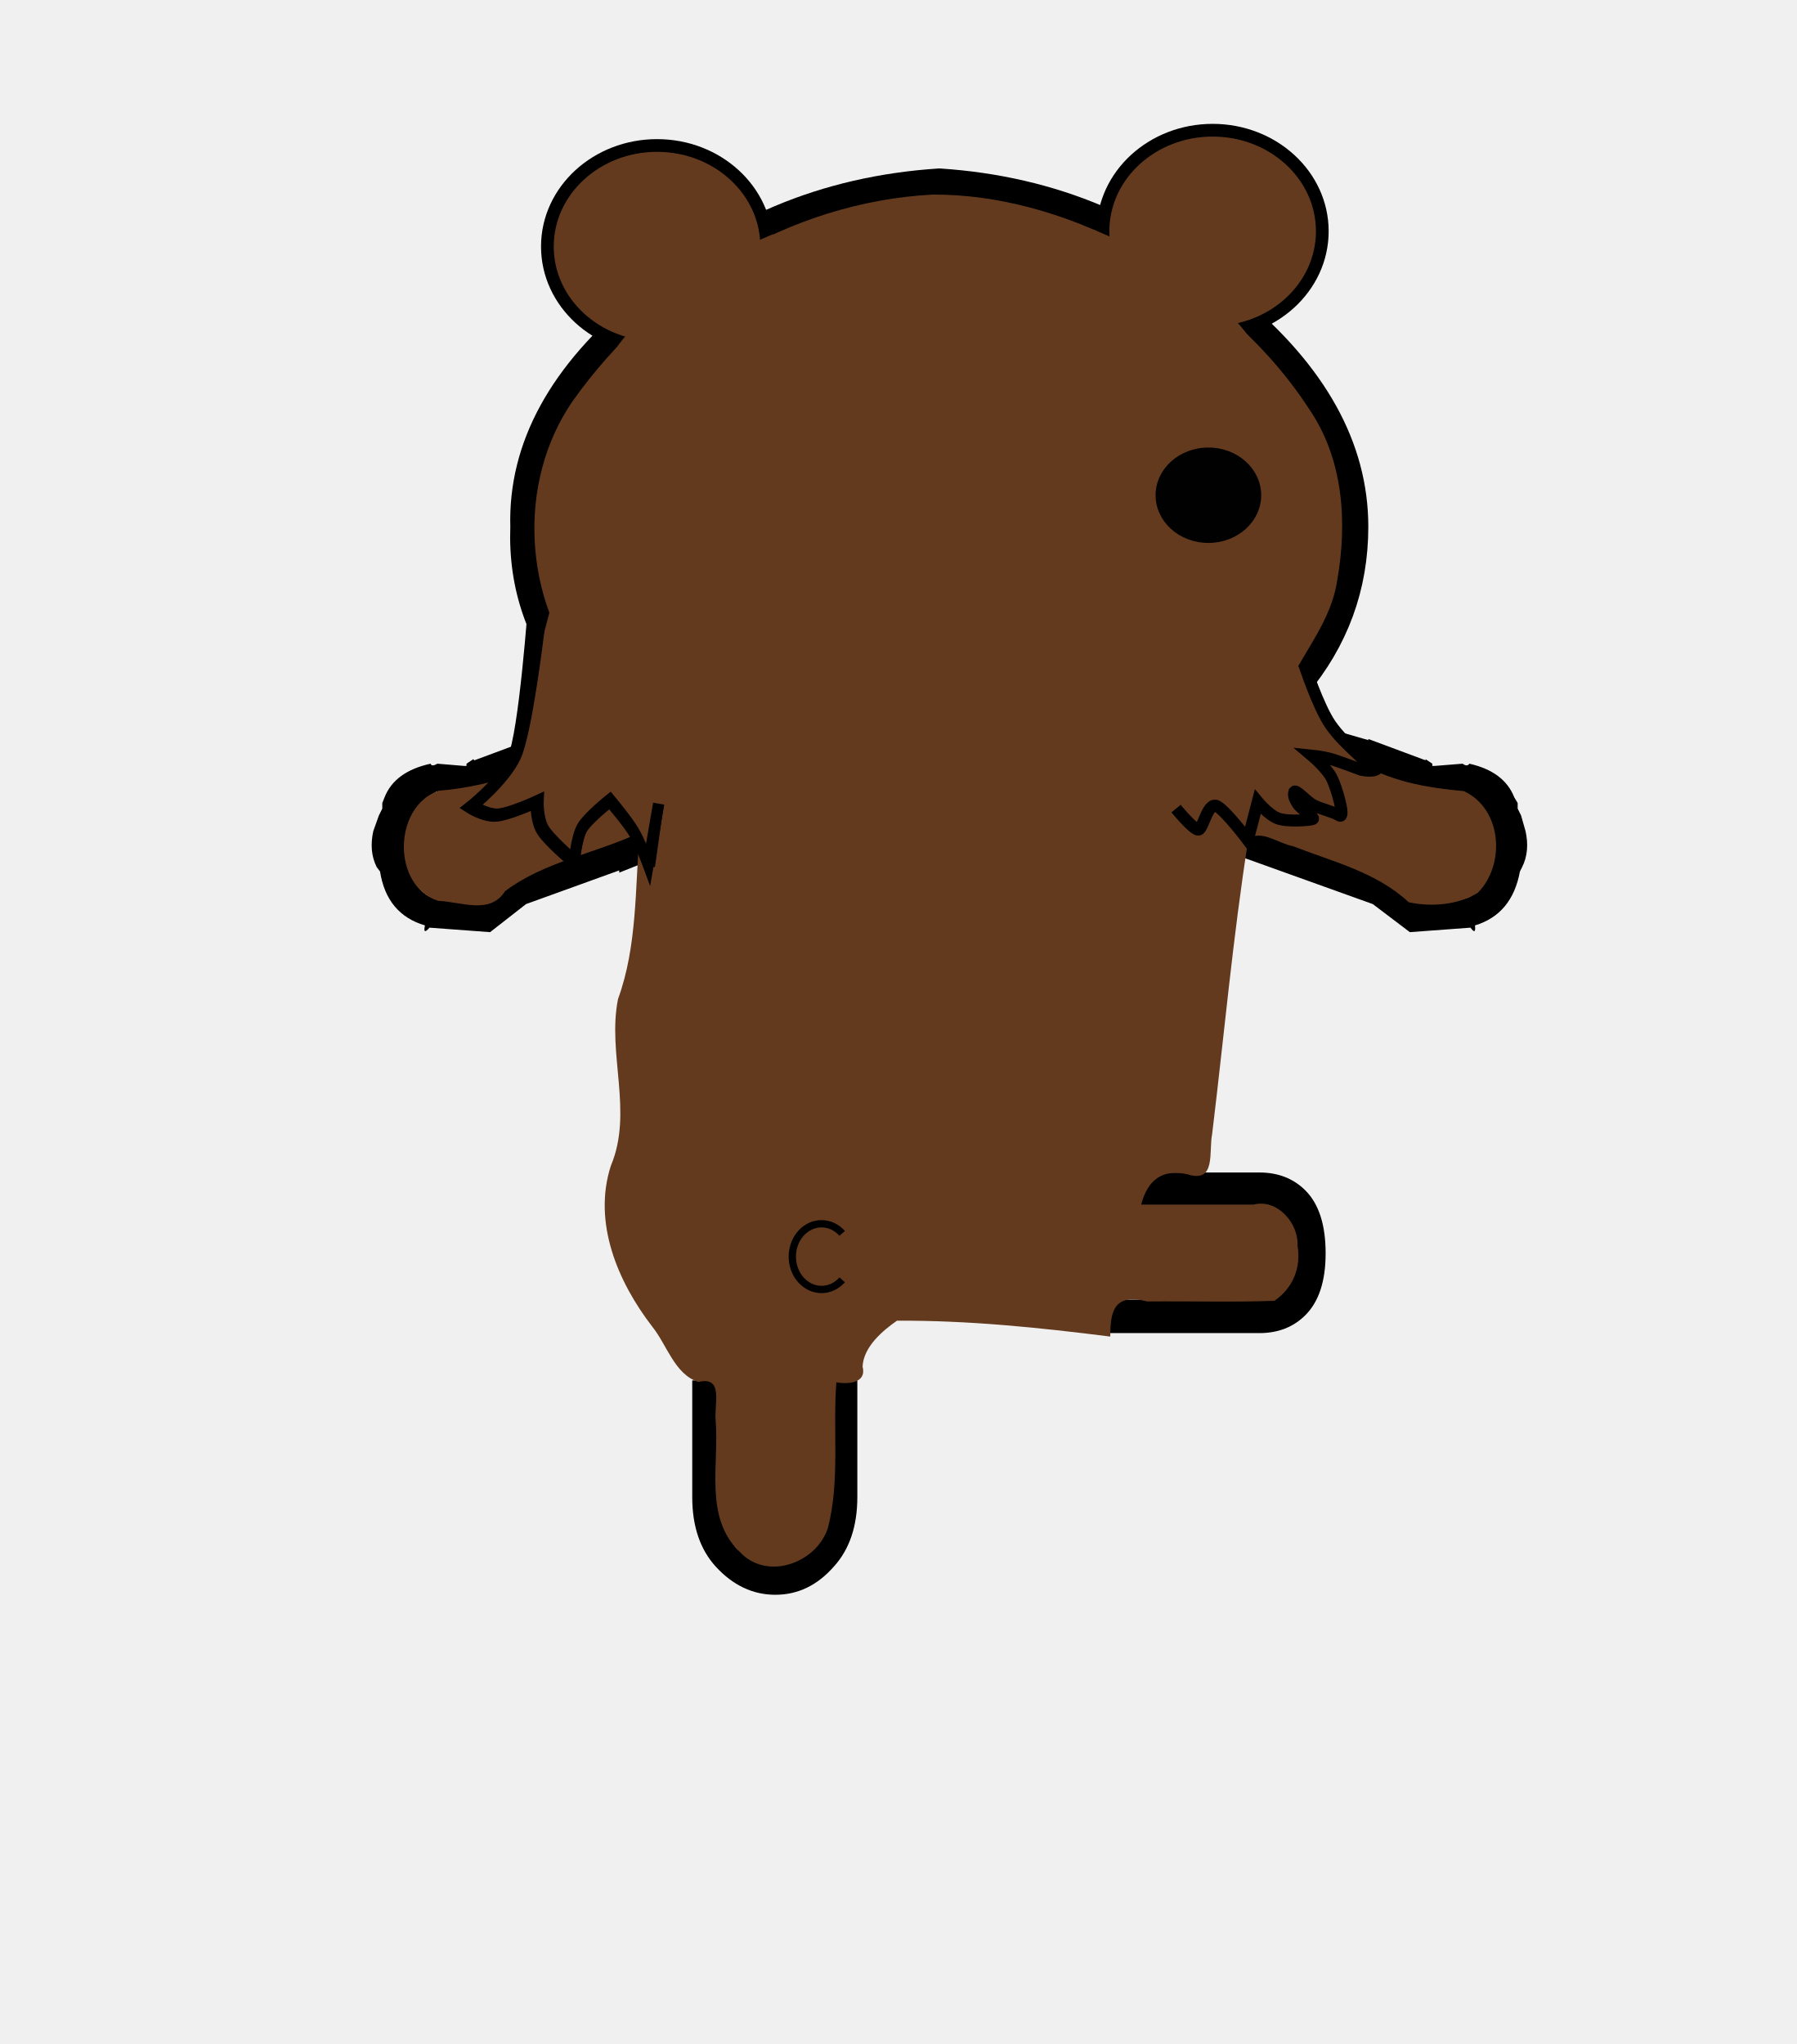
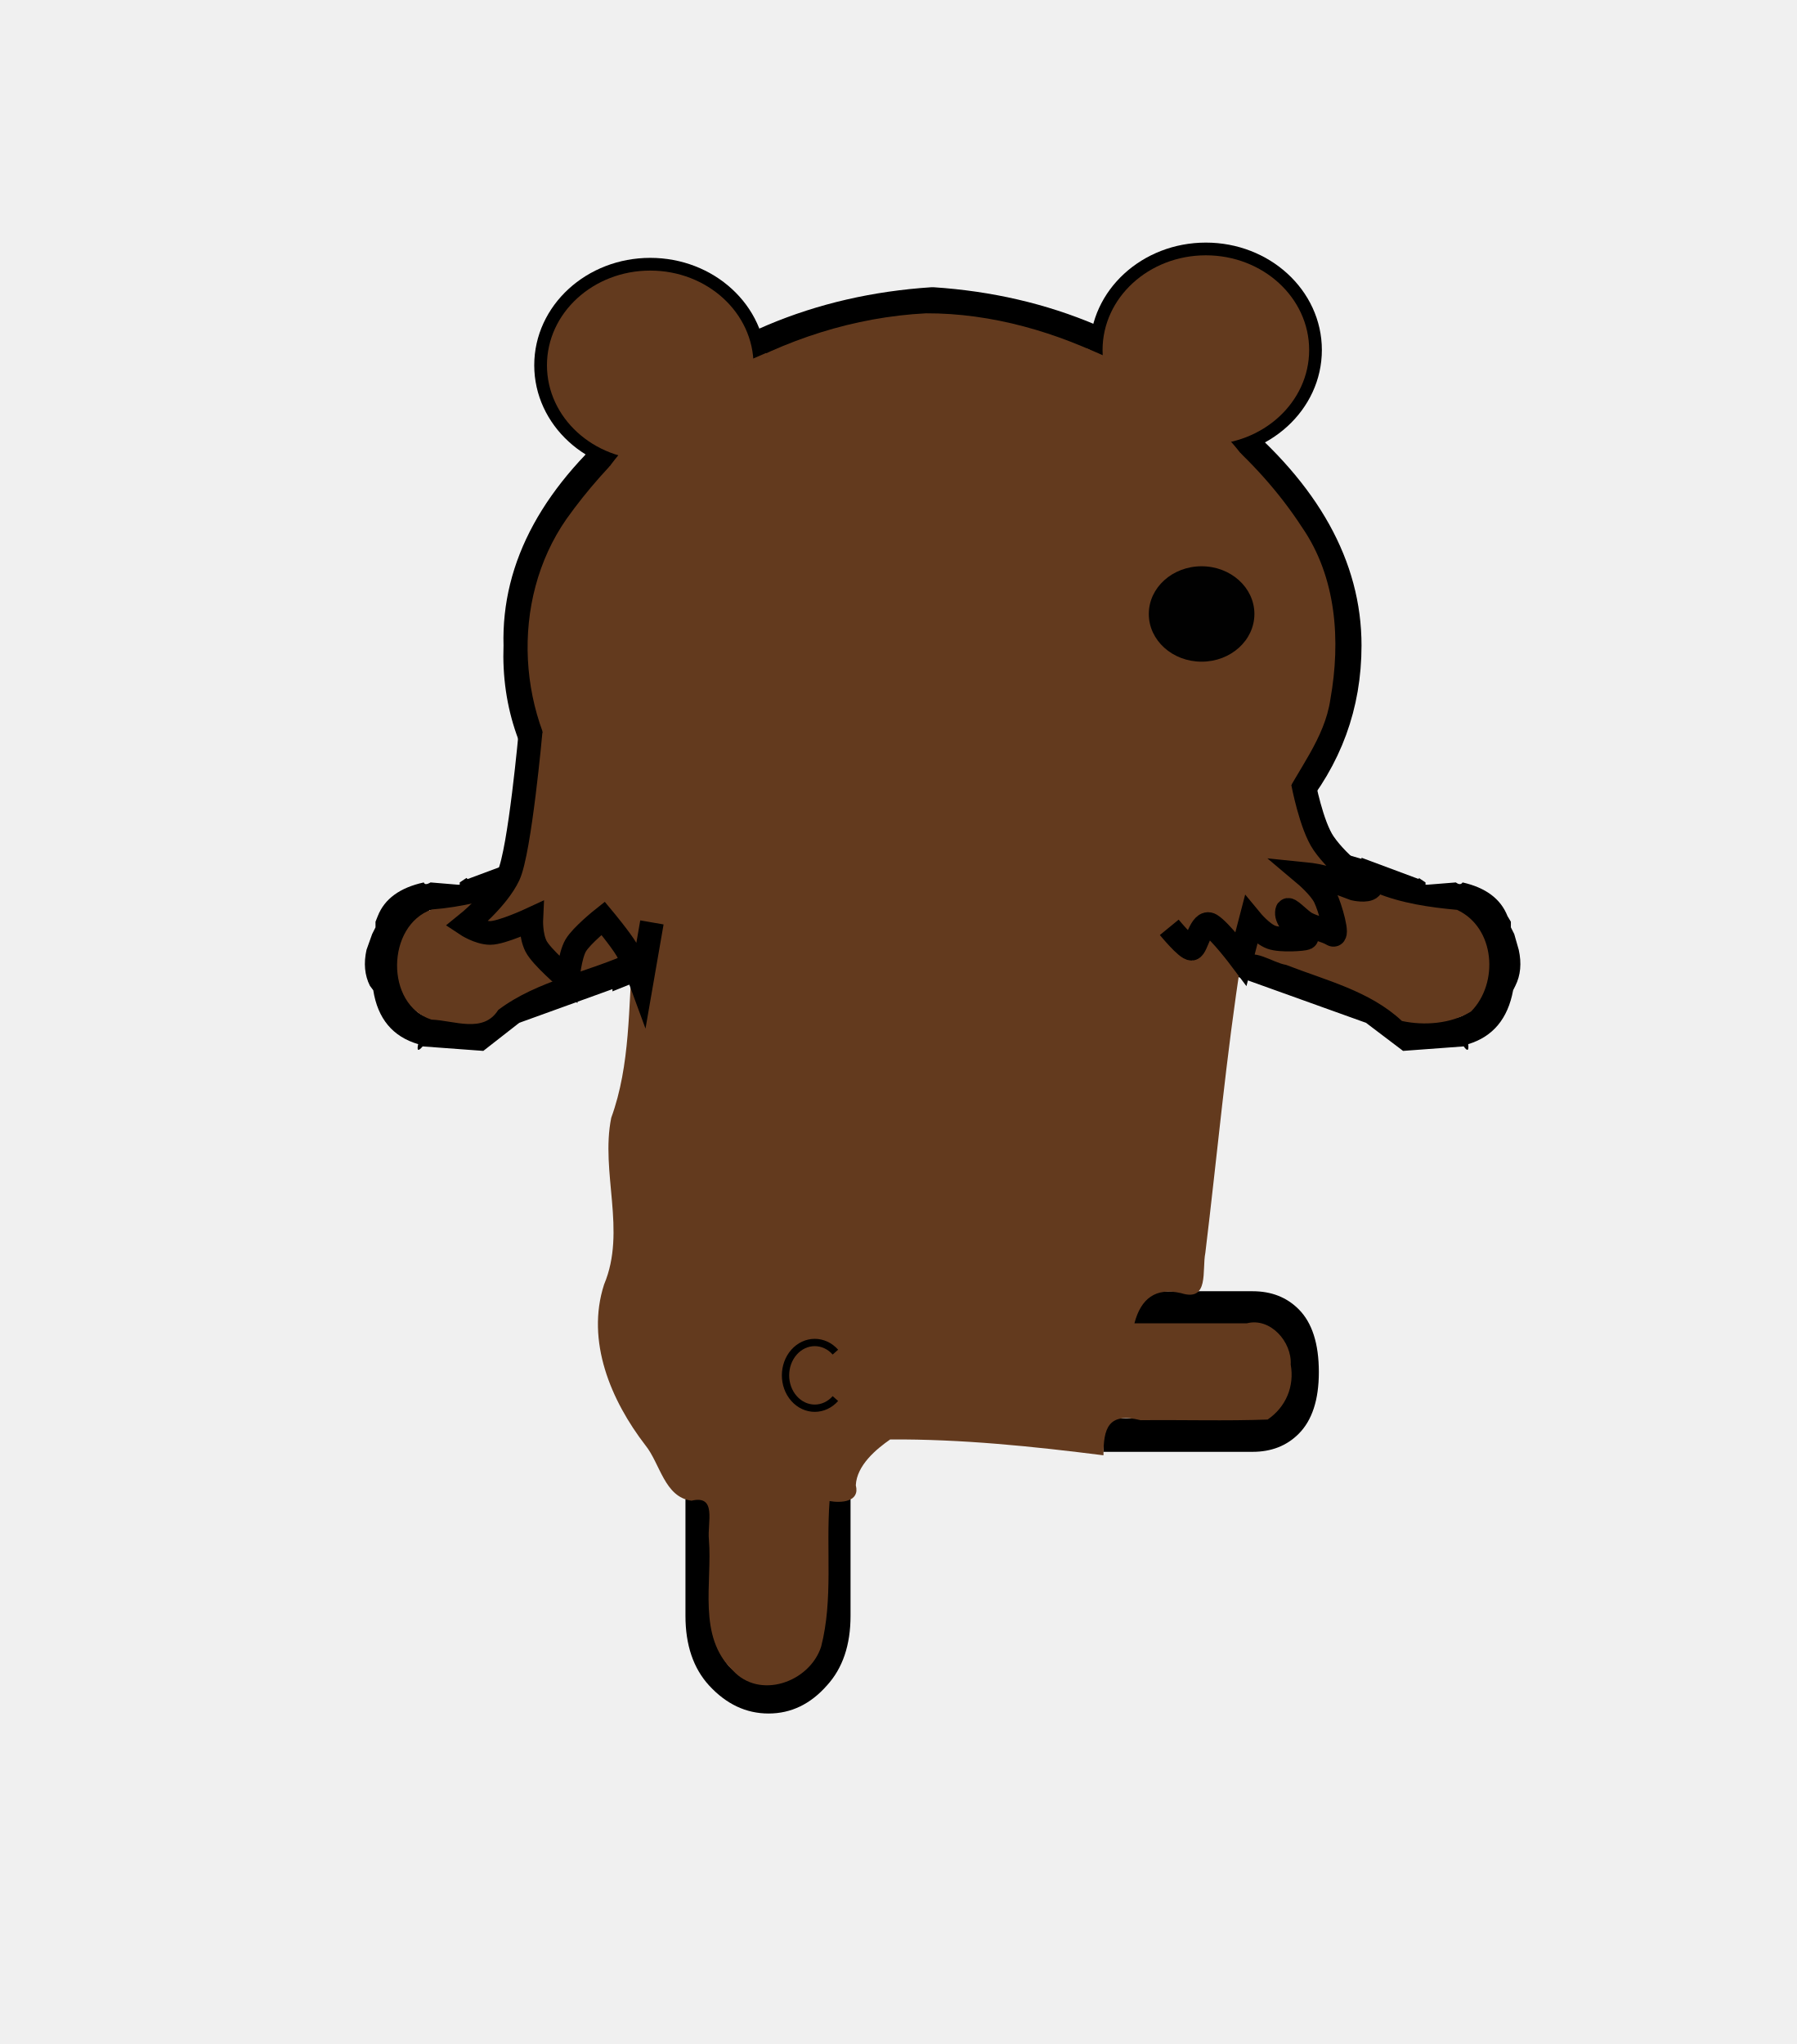
<svg xmlns="http://www.w3.org/2000/svg" xmlns:xlink="http://www.w3.org/1999/xlink" height="182" width="160" version="1.1" id="svg7">
  <defs id="defs3">
    <g id="a">
      <path d="m15.4-40.35 4.15 1.2v-.05l2.55.95v-.05l.3.2v.1h.1l1.25-.1q.2.15.3 0 1.55.35 2 1.5l.15.25v.25l.15.3.2.7q.2.9-.15 1.6l-.1.2q-.35 1.9-2 2.4.05.45-.2.1l-2.7.2-1.65-1.25-5.85-2.1h-.05l.45-1.3 6.05 2.2-.05.15h.05v.05q.7.6 1.15.9l2.1-.1q1.05-.1 1.4-1.65l.2-.45-.25-1.5-.25-.35-.55-.55-.4-.3h-.95l-.8-.1-.05.1-8.5-3.05.7-.75 1.25.3M12.3-19.9h2.4q1.25 0 2.05.8.9.9.9 2.8 0 1.85-.9 2.75-.8.8-2.05.8H8.05v-1.5h6.6q.7 0 1.15-.45.55-.55.55-1.6 0-1.1-.55-1.65-.45-.4-1.15-.4h-5.4L10-19.9h2.3m-15.5 9.25v5.2q0 1.95-1.05 3.1-1.1 1.25-2.6 1.25T-9.5-2.35q-1.05-1.15-1.05-3.1v-5.2h1.2v5.2q0 1.35.75 2.25.75.75 1.75.75t1.7-.75q.75-.9.8-2.25v-5.2h1.15m-9.6-23-1 .4v-.1l-4.15 1.5-1.6 1.25-2.7-.2q-.3.35-.2-.1-1.7-.5-2-2.4l-.15-.2q-.35-.7-.15-1.6l.25-.7.15-.3v-.25l.1-.25q.45-1.15 2.05-1.5.05.15.3 0l1.2.1h.1v-.1l.3-.2.05.05 2.55-.95v.05l3.05-.95.7 1.05-6.2 2.2-.05-.1-.75.1h-1l-.35.3-.6.55-.2.35-.25 1.5.15.45q.35 1.55 1.45 1.65l2.1.1 1.1-.9v-.05h.05l-.05-.15 4.95-1.8v-.05l.9-.35-.1 1.6" fill-rule="evenodd" transform="translate(24.8 64.6)" id="path1" />
      <path d="m15.4-40.35-1.25-.3-.7.75 8.5 3.05.05-.1.8.1h.95l.4.3.55.55.25.35.25 1.5-.2.45q-.35 1.55-1.4 1.65l-2.1.1q-.45-.3-1.15-.9v-.05h-.05l.05-.15-6.05-2.2-.45 1.3h.05l-1.3 10.5h.05l-.05.4v.05h-.05l-.25 3.1H10l-.75 1.55h5.4q.7 0 1.15.4.55.55.55 1.65 0 1.05-.55 1.6-.45.45-1.15.45h-3.5v-.45l-.15.45H8.05v1.45l-7.2-.7v-.05H-1.6l-1.55 1.7v1.2h-1.2v5.2q-.05 1.35-.8 2.25-.7.75-1.7.75T-8.6-3.2q-.75-.9-.75-2.25v-5.2h-1.2l-1.6-2.35.1-.1q-1.8-1.9-2.15-4.15l-.1-1.2.05-.95.55-1.85h.1v-.55l.15-.15v-1.35h-.05l-.05-.8v-2.05l-.2-.65-.15-.45.15-.4.25-.5.25-.75h.1l.35-4.75.1-1.6-.9.35v.05l-4.95 1.8.05.15h-.05v.05l-1.1.9-2.1-.1q-1.1-.1-1.45-1.65l-.15-.45.25-1.5.2-.35.6-.55.35-.3h1l.75-.1.05.1 6.2-2.2-.7-1.05-1.1-1.45h.2q-2.65-3.1-2.5-7.1-.15-5.3 5.35-9.8Q-7.2-63.5.45-64q7.6.5 13.05 5.55 5.45 4.5 5.45 9.8 0 4-2.6 7.1h.1-.05l-1 1.2m-28.1 5.1.05-.3-.05.3M-13.85-22l.05.1-.05-.1m3.75-6.45-.05-.05v.05h.05" fill="#fff" fill-rule="evenodd" transform="translate(24.8 64.6)" id="path2" />
      <path d="M9.25 23.05q-2.65-3.1-2.5-7.1-.15-5.3 5.35-9.8Q17.6 1.1 25.25.6q7.6.5 13.05 5.55 5.45 4.5 5.45 9.8 0 4-2.6 7.1" fill="none" stroke="#000" stroke-linecap="round" stroke-linejoin="round" stroke-width="1.2" id="path3" />
    </g>
  </defs>
-   <g transform="matrix(2 0 0 2 82.741 144.2)" id="g7">
-     <use height="63.5" transform="translate(-24.8 -64.6)" width="51.4" xlink:href="#a" id="use3" />
-     <path style="fill:#633a1e;stroke-width:0;stroke-linecap:round;stroke-linejoin:round;paint-order:stroke fill markers" d="m 83.054,17.325 c -12.775,0.665 -24.675,8.014 -32.015,18.323 -5.081,7.304 -4.439,17.838 1.144,24.675 0.916,0.893 -0.766,1.877 0.21,2.795 0.629,0.983 1.424,1.855 1.996,2.876 -5.015,1.754 -9.98,4.008 -15.335,4.414 -4.063,1.415 -4.173,8.488 -0.027,9.807 2.032,0.075 4.614,1.258 5.944,-0.861 3.512,-2.65 8.055,-3.352 11.984,-5.211 -0.407,4.944 -0.202,10.091 -1.923,14.813 -0.979,4.849 1.374,10.061 -0.636,14.84 -1.635,5.048 0.608,10.338 3.685,14.33 1.302,1.611 1.981,4.233 4.1,4.926 2.281,-0.545 1.4,1.918 1.546,3.458 0.319,3.852 -1.045,8.623 2.12,11.641 2.385,2.645 6.852,1.068 7.876,-2.104 1.083,-4.205 0.425,-8.664 0.75,-12.964 1.021,0.185 2.725,0.091 2.337,-1.405 0.082,-1.779 1.834,-3.229 3.059,-4.08 6.352,-0.042 12.699,0.616 18.994,1.411 -0.001,-2.391 0.404,-3.848 3.312,-3.125 3.764,-0.041 7.561,0.08 11.305,-0.059 1.629,-1.112 2.402,-2.954 2.056,-4.896 0.115,-2.023 -1.815,-4.217 -3.911,-3.671 h -10.007 c 0.575,-2.197 1.88,-3.225 4.168,-2.685 2.517,0.789 1.834,-2.028 2.149,-3.597 1.064,-8.739 1.851,-17.564 3.22,-26.233 1.073,-0.967 2.74,0.403 3.971,0.599 3.55,1.382 7.459,2.323 10.311,4.994 1.986,0.435 4.384,0.251 6.156,-0.842 2.487,-2.513 2.166,-7.473 -1.244,-9.052 -2.47,-0.227 -4.95,-0.584 -7.283,-1.541 -4.294,-1.51 -8.836,-3.011 -12.929,-4.703 0.623,-1.417 2.029,-0.672 3.142,-0.655 1.339,-0.021 1.567,-1.467 1.392,-2.49 1.477,-3.09 3.888,-5.841 4.398,-9.366 0.927,-5.195 0.551,-10.865 -2.537,-15.326 C 112.47,30.112 106.442,25.279 99.985,21.668 94.785,19.015 88.917,17.302 83.054,17.325 Z" id="path8" transform="matrix(0.5,0,0,0.5,-41.3705,-72.1)" />
+   <g transform="matrix(2,0,0,2,82.13686,154.7725)" id="g7">
+     <use height="63.5" transform="translate(-24.8,-64.6)" width="51.4" xlink:href="#a" id="use3" />
+     <path style="fill:#633a1e;stroke-width:0;stroke-linecap:round;stroke-linejoin:round;paint-order:stroke fill markers" d="m 83.054,17.325 c -12.775,0.665 -24.675,8.014 -32.015,18.323 -5.081,7.304 -4.439,17.838 1.144,24.675 0.916,0.893 -0.766,1.877 0.21,2.795 0.629,0.983 1.424,1.855 1.996,2.876 -5.015,1.754 -9.98,4.008 -15.335,4.414 -4.063,1.415 -4.173,8.488 -0.027,9.807 2.032,0.075 4.614,1.258 5.944,-0.861 3.512,-2.65 8.055,-3.352 11.984,-5.211 -0.407,4.944 -0.202,10.091 -1.923,14.813 -0.979,4.849 1.374,10.061 -0.636,14.84 -1.635,5.048 0.608,10.338 3.685,14.33 1.302,1.611 1.694,4.615 4.1,4.926 2.281,-0.545 1.4,1.918 1.546,3.458 0.319,3.852 -1.045,8.623 2.12,11.641 2.385,2.645 6.852,1.068 7.876,-2.104 1.083,-4.205 0.425,-8.664 0.75,-12.964 1.021,0.185 2.725,0.091 2.337,-1.405 0.082,-1.779 1.834,-3.229 3.059,-4.08 6.352,-0.042 12.699,0.616 18.994,1.411 -0.001,-2.391 0.404,-3.848 3.312,-3.125 3.764,-0.041 7.561,0.08 11.305,-0.059 1.629,-1.112 2.402,-2.954 2.056,-4.896 0.115,-2.023 -1.815,-4.217 -3.911,-3.671 h -10.007 c 0.575,-2.197 1.88,-3.225 4.168,-2.685 2.517,0.789 1.834,-2.028 2.149,-3.597 1.064,-8.739 1.851,-17.564 3.22,-26.233 1.073,-0.967 2.74,0.403 3.971,0.599 3.55,1.382 7.459,2.323 10.311,4.994 1.986,0.435 4.384,0.251 6.156,-0.842 2.487,-2.513 2.166,-7.473 -1.244,-9.052 -2.47,-0.227 -4.95,-0.584 -7.283,-1.541 -4.294,-1.51 -8.836,-3.011 -12.929,-4.703 0.623,-1.417 2.029,-0.672 3.142,-0.655 1.339,-0.021 1.567,-1.467 1.392,-2.49 1.477,-3.09 3.888,-5.841 4.398,-9.366 0.927,-5.195 0.551,-10.865 -2.537,-15.326 C 112.47,30.112 106.442,25.279 99.985,21.668 94.785,19.015 88.917,17.302 83.054,17.325 Z" id="path8" transform="matrix(0.5,0,0,0.5,-41.3705,-72.1)" />
    <path d="m -3.874,-15.121 a 1.3,1.462 0 0 1 -1.84,0 1.3,1.462 0 0 1 0,-2.068 1.3,1.462 0 0 1 1.84,0" fill="#ffffff" fill-rule="evenodd" stroke="#999999" stroke-width="0.325" id="path6-0" style="display:inline;fill:#633a1e;fill-opacity:1;stroke:#000000;stroke-opacity:1" />
    <g id="g34-3" style="display:inline" transform="matrix(0.5,0,0,0.5,-39.86052,-75.74985)">
      <ellipse style="fill:#010101;fill-opacity:1;stroke:none;stroke-opacity:1" id="path30-8-6" cx="104.581" cy="51.396" rx="4.702" ry="4.248" />
    </g>
    <g id="gikopoipoi_eyes_closed-1-6" style="display:none;fill:#ffffff" fill="none" stroke="#000000" stroke-linecap="round" stroke-linejoin="round" transform="matrix(0.5,0,0,0.5,-43.20555,-64.93565)">
      <path d="m 108.077,29.676 h 6.3" stroke-width="3" id="path5-5" />
    </g>
    <g id="g45-6" style="display:inline;fill:#633a1e;fill-opacity:1" transform="translate(-61.32035,23.13137)">
      <ellipse style="display:inline;fill:#633a1e;fill-opacity:1;stroke:#000000;stroke-width:1.132;stroke-linecap:round;stroke-linejoin:round;stroke-dasharray:none;stroke-opacity:1;paint-order:stroke fill markers" id="path42-28-8" cx="-73.94" cy="-84.936" rx="4.599" ry="4.215" transform="scale(-1,1)" />
    </g>
    <g id="g47-8" style="display:inline" transform="translate(-0.5504595,0.921015)">
      <ellipse style="fill:#633a1e;fill-opacity:1;stroke:#000000;stroke-width:1.132;stroke-linecap:round;stroke-linejoin:round;stroke-dasharray:none;stroke-opacity:1;paint-order:stroke fill markers" id="ellipse43-8" cx="-11.567" cy="-62.046" rx="4.599" ry="4.215" />
    </g>
    <g id="g37-0" transform="matrix(-0.5,0,0,0.5,38.85465,-74.67232)" style="display:inline">
      <path style="display:inline;fill:#633a1e;fill-opacity:1;stroke:none;stroke-width:0.836;stroke-opacity:1" d="m 45.585,62.76 c 0,0 -1.632,3.876 -2.896,5.561 -0.828,1.104 -2.354,2.918 -3.588,3.986 -0.929,0.804 -1.745,1.028 -1.683,1.088 0.385,0.372 1.644,0.107 1.644,0.107 0,0 2.383,-0.838 3.231,-1.042 0.848,-0.203 1.808,-0.29 1.808,-0.29 0,0 -1.531,1.185 -2.043,2.144 -0.513,0.959 -1.407,3.856 -0.758,3.488 0.649,-0.368 1.895,-0.599 2.666,-0.972 0.771,-0.373 1.297,-1.57 1.376,-1.169 0.078,0.401 -0.035,0.483 -0.329,0.935 -0.295,0.452 -1.234,1.433 -0.998,1.542 0.236,0.11 2.015,0.105 2.991,-0.224 0.977,-0.33 1.296,-0.54 1.296,-0.54 l 0.652,3.059 c 0,0 2.299,-2.984 3.275,-3.523 0.976,-0.539 0.929,2.51 1.406,2.576 0.477,0.066 2.771,-2.551 2.771,-2.551" id="path35-1-0" />
-       <path style="display:inline;fill:none;fill-opacity:1;stroke:#000000;stroke-width:1.064;stroke-dasharray:none;stroke-opacity:1" d="m 44.326,64.269 c 0,0 -1.24,3.793 -2.339,5.388 -0.72,1.045 -1.637,1.886 -2.71,2.897 -0.808,0.761 -1.517,0.973 -1.463,1.029 0.334,0.352 1.43,0.101 1.43,0.101 0,0 2.072,-0.793 2.809,-0.986 0.737,-0.192 1.571,-0.275 1.571,-0.275 0,0 -1.331,1.121 -1.776,2.029 -0.446,0.908 -1.223,3.65 -0.659,3.301 0.564,-0.349 1.647,-0.567 2.317,-0.92 0.67,-0.353 1.635,-1.522 1.703,-1.142 0.068,0.38 -0.063,0.6 -0.319,1.027 -0.256,0.427 -1.547,1.249 -1.342,1.353 0.205,0.104 2.248,0.264 3.097,-0.048 0.849,-0.312 1.811,-1.478 1.811,-1.478 l 0.883,3.39 c 0,0 1.862,-2.479 2.71,-2.989 0.848,-0.51 1.264,2.007 1.679,2.07 0.415,0.062 2,-1.873 2,-1.873" id="path35-14" />
+       <path style="display:inline;fill:none;fill-opacity:1;stroke:#000000;stroke-width:2.164;stroke-dasharray:none;stroke-opacity:1" d="m 43.797,64.269 c 0,0 -0.711,3.793 -1.81,5.388 -0.72,1.045 -1.637,1.886 -2.71,2.897 -0.808,0.761 -1.517,0.973 -1.463,1.029 0.334,0.352 1.43,0.101 1.43,0.101 0,0 2.072,-0.793 2.809,-0.986 0.737,-0.192 1.571,-0.275 1.571,-0.275 0,0 -1.331,1.121 -1.776,2.029 -0.446,0.908 -1.223,3.65 -0.659,3.301 0.564,-0.349 1.647,-0.567 2.317,-0.92 0.67,-0.353 1.635,-1.522 1.703,-1.142 0.068,0.38 -0.063,0.6 -0.319,1.027 -0.256,0.427 -1.547,1.249 -1.342,1.353 0.205,0.104 2.248,0.264 3.097,-0.048 0.849,-0.312 1.811,-1.478 1.811,-1.478 l 0.883,3.39 c 0,0 1.862,-2.479 2.71,-2.989 0.848,-0.51 1.264,2.007 1.679,2.07 0.415,0.062 2,-1.873 2,-1.873" id="path35-14" />
    </g>
    <path style="display:inline;fill:none;fill-opacity:1;stroke:#000000;stroke-width:1.021;stroke-dasharray:none;stroke-opacity:1" d="m 47.552,53.527 c 0,0 -0.837,11.866 -1.864,14.006 -1.027,2.14 -3.885,4.373 -3.885,4.373 0,0 1.153,0.748 2.201,0.757 1.049,0.009 3.755,-1.219 3.755,-1.219 0,0 -0.071,1.429 0.432,2.397 0.503,0.968 2.892,2.943 2.892,2.943 0,0 0.192,-2.095 0.731,-3 0.539,-0.904 2.506,-2.425 2.506,-2.425 0,0 1.579,1.845 2.162,2.805 0.583,0.96 1.335,2.956 1.335,2.956 l 0.773,-5.463" id="path36-5-7" transform="matrix(0.5,0,0,0.5,-41.3705,-72.1)" />
    <g id="g38-5" transform="matrix(-0.5,0,0,0.5,41.21339,-74.15632)" style="display:inline">
      <path style="display:inline;fill:#633a1e;fill-opacity:1;stroke:none;stroke-width:1.008;stroke-dasharray:none;stroke-opacity:1" d="m 115.988,57.708 c 0,0 1.233,4.367 1.358,5.806 0.125,1.439 1.197,6.196 2.039,7.998 0.842,1.802 3.697,2.99 3.353,4.29 -0.344,1.299 -0.689,0.835 -1.711,0.844 -1.022,0.009 -2.76,-1.758 -3.661,-1.22 -0.901,0.537 0.069,1.43 -0.421,2.399 -0.49,0.968 -1.685,2.93 -2.837,2.617 -1.152,-0.313 -0.17,-1.768 -0.696,-2.673 -0.526,-0.905 -1.287,-2.51 -2.443,-2.427 -1.156,0.084 -1.54,1.846 -2.108,2.807 -0.568,0.961 -0.237,2.604 -1.465,2.621 -1.229,0.016 -0.514,-5.065 -0.514,-5.065" id="path36-4-2" />
-       <path style="display:inline;fill:none;fill-opacity:1;stroke:#000000;stroke-width:1.008;stroke-dasharray:none;stroke-opacity:1" d="m 117.199,60.309 c 0,0 1.076,9.025 2.077,11.167 1.001,2.142 3.787,4.376 3.787,4.376 0,0 -1.124,0.749 -2.146,0.757 -1.022,0.009 -3.661,-1.22 -3.661,-1.22 0,0 0.069,1.43 -0.421,2.399 -0.49,0.968 -2.819,2.946 -2.819,2.946 0,0 -0.187,-2.097 -0.713,-3.002 -0.526,-0.905 -2.443,-2.427 -2.443,-2.427 0,0 -1.54,1.846 -2.108,2.807 -0.568,0.961 -1.301,2.958 -1.301,2.958 l -0.937,-5.399" id="path36-0" />
+       <path style="display:inline;fill:none;fill-opacity:1;stroke:#000000;stroke-width:2.108;stroke-dasharray:none;stroke-opacity:1" d="m 117.308,58.598 c 0,0 0.967,10.737 1.968,12.879 1.001,2.142 3.787,4.376 3.787,4.376 0,0 -1.124,0.749 -2.146,0.757 -1.022,0.009 -3.661,-1.22 -3.661,-1.22 0,0 0.069,1.43 -0.421,2.399 -0.49,0.968 -2.819,2.946 -2.819,2.946 0,0 -0.187,-2.097 -0.713,-3.002 -0.526,-0.905 -2.443,-2.427 -2.443,-2.427 0,0 -1.54,1.846 -2.108,2.807 -0.568,0.961 -1.301,2.958 -1.301,2.958 l -0.937,-5.399" id="path36-0" />
    </g>
    <path style="display:inline;fill:#633a1e;fill-opacity:1;stroke-width:0;stroke-linecap:round;stroke-linejoin:round;paint-order:stroke fill markers" d="m 54.473,31.557 c 2.911,-4.4 8.606,-8.303 14.35,-10.703 l 2.998,3.553 -12.3,9.909 z" id="path7" transform="matrix(0.5,0,0,0.5,-41.3705,-72.1)" />
    <path style="display:inline;fill:#633a1e;fill-opacity:1;stroke-width:0;stroke-linecap:round;stroke-linejoin:round;paint-order:stroke fill markers" d="m 111.682,30.645 c -2.911,-4.4 -8.547,-7.798 -14.292,-10.198 l -3.302,3.208 12.3,9.909 z" id="path7-0" transform="matrix(0.5,0,0,0.5,-41.3705,-72.1)" />
  </g>
</svg>
